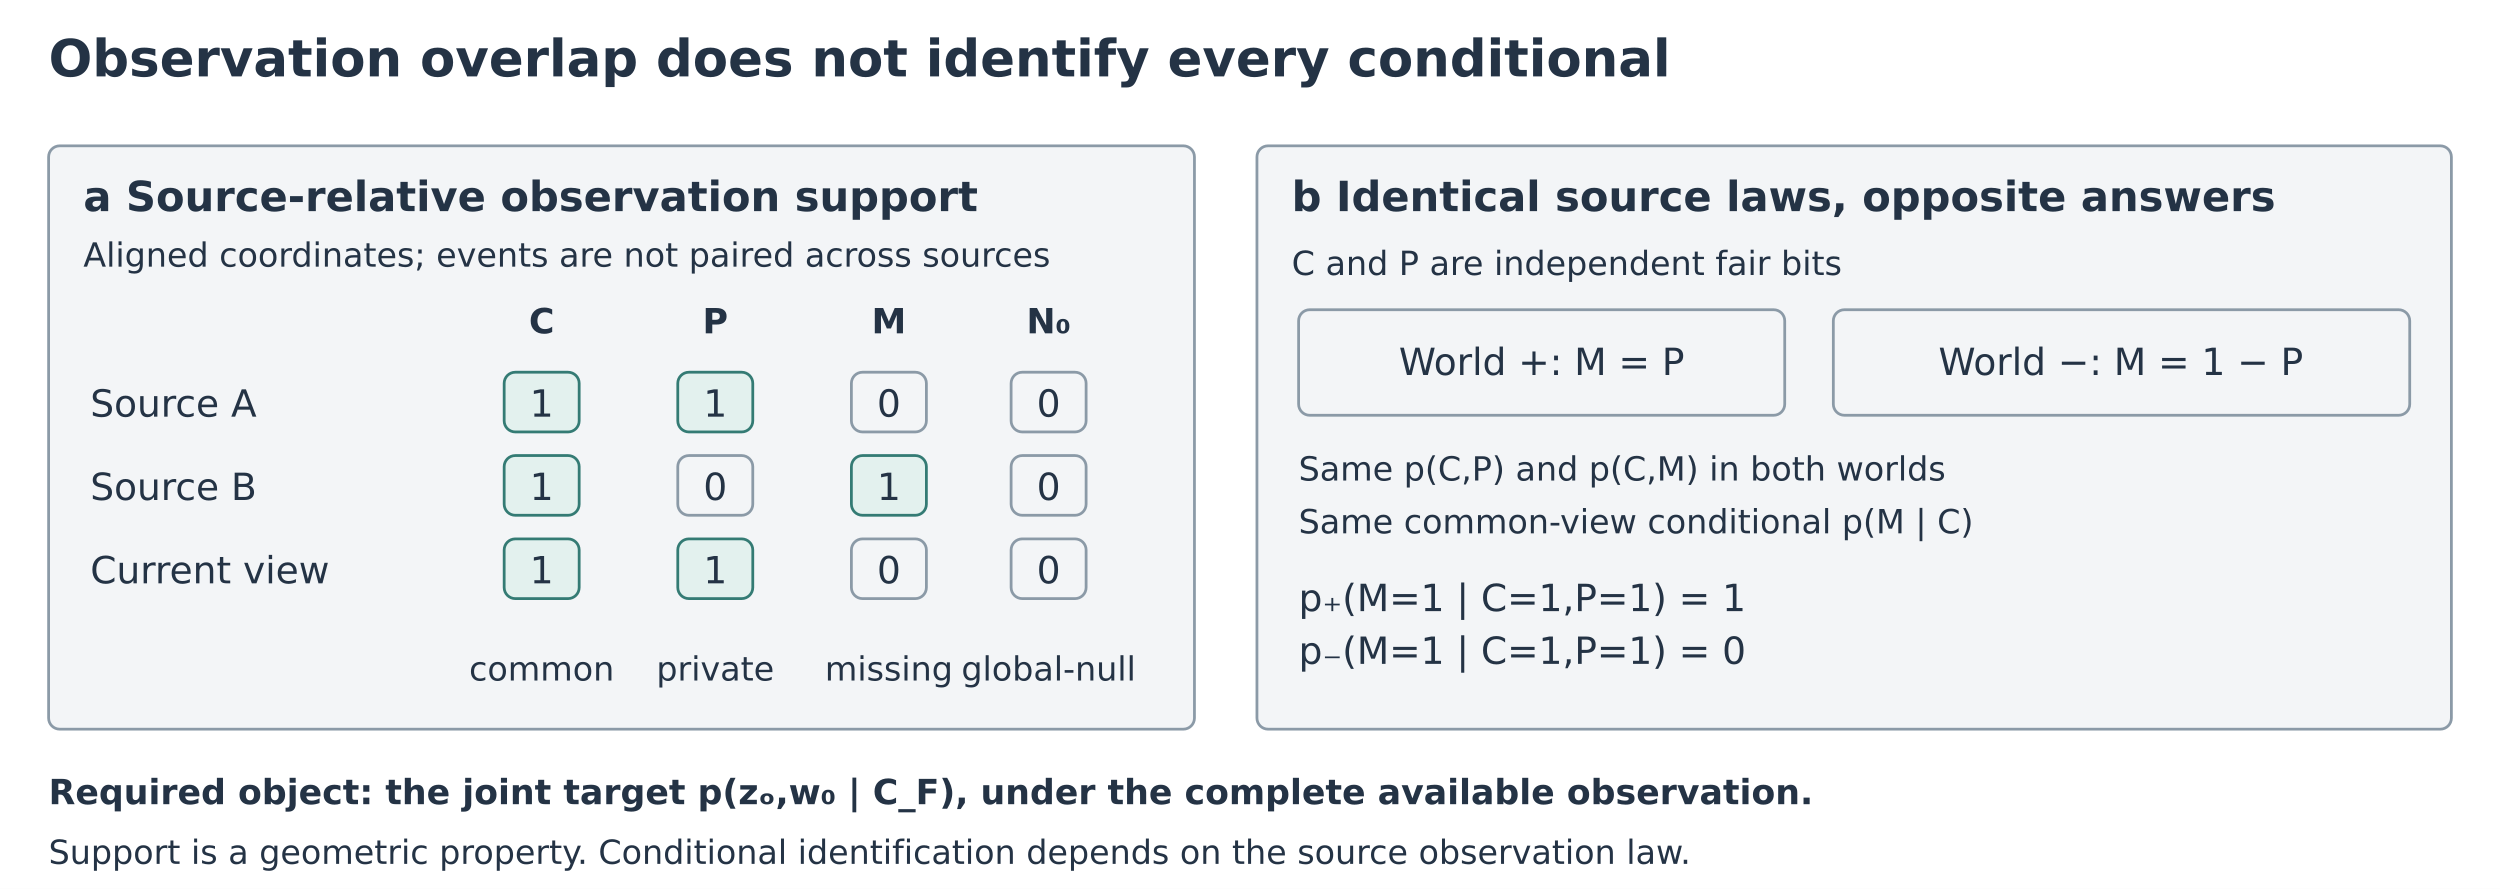
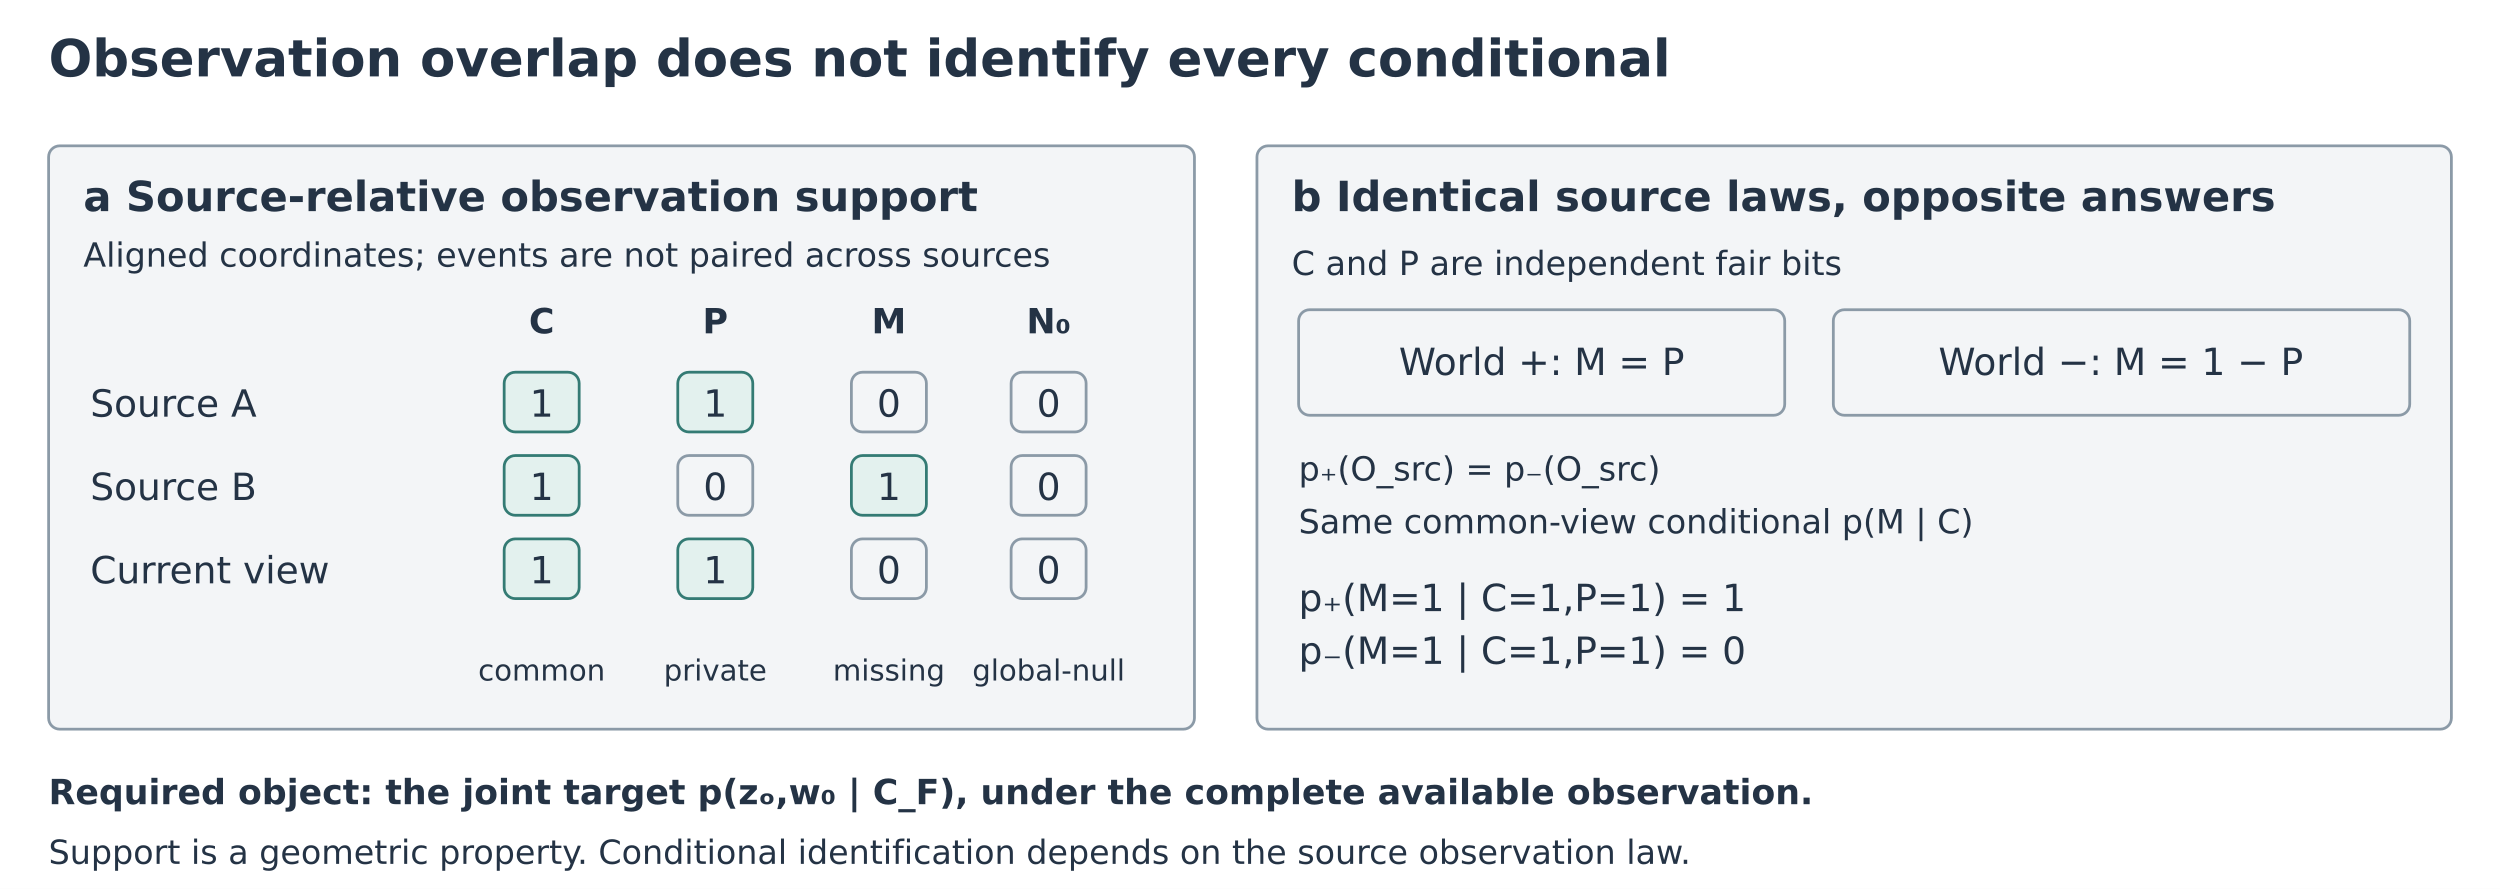
<svg xmlns="http://www.w3.org/2000/svg" viewBox="0 0 1800 640" width="180mm" height="64.0mm" role="img">
-   <style>text{font-family:DejaVu Sans,sans-serif;fill:#243345;font-size:27px}.title{font-size:37px;font-weight:700}.head{font-size:30px;font-weight:700}.small{font-size:24px}.label{font-size:25px;font-weight:700}</style>
+   <style>text{font-family:DejaVu Sans,sans-serif;fill:#243345;font-size:27px}.title{font-size:37px;font-weight:700}.head{font-size:30px;font-weight:700}.small{font-size:24px}.role{font-size:21px}.label{font-size:25px;font-weight:700}</style>
  <defs>
    <marker id="arrow" markerWidth="12" markerHeight="12" refX="10" refY="6" orient="auto" markerUnits="userSpaceOnUse">
      <path d="M0,0 L12,6 L0,12 Z" fill="#526778" />
    </marker>
  </defs>
  <rect id="canvas" x="0" y="0" width="1800" height="640" fill="white" />
  <text id="concept-title" x="35" y="55" class="title" text-anchor="start">
    <tspan x="35" dy="0">Observation overlap does not identify every conditional</tspan>
  </text>
  <rect id="support-panel" x="35" y="105" width="825" height="420" rx="8" fill="#f3f5f7" stroke="#8b9aa7" stroke-width="2" />
  <rect id="ambiguity-panel" x="905" y="105" width="860" height="420" rx="8" fill="#f3f5f7" stroke="#8b9aa7" stroke-width="2" />
  <text id="support-heading" x="60" y="152" class="head" text-anchor="start">
    <tspan x="60" dy="0">a  Source-relative observation support</tspan>
  </text>
  <text id="support-scope" x="60" y="192" class="small" text-anchor="start">
    <tspan x="60" dy="0">Aligned coordinates; events are not paired across sources</tspan>
  </text>
  <text id="coordinate-0" x="390" y="240" class="label" text-anchor="middle">
    <tspan x="390" dy="0">C</tspan>
  </text>
  <text id="coordinate-1" x="515" y="240" class="label" text-anchor="middle">
    <tspan x="515" dy="0">P</tspan>
  </text>
  <text id="coordinate-2" x="640" y="240" class="label" text-anchor="middle">
    <tspan x="640" dy="0">M</tspan>
  </text>
  <text id="coordinate-3" x="755" y="240" class="label" text-anchor="middle">
    <tspan x="755" dy="0">N₀</tspan>
  </text>
  <text id="source-name-0" x="65" y="300" class="" text-anchor="start">
    <tspan x="65" dy="0">Source A</tspan>
  </text>
  <rect id="support-0-0" x="363" y="268" width="54" height="43" rx="8" fill="#e3f1ee" stroke="#347b74" stroke-width="2" />
  <text id="value-0-0" x="390" y="300" class="" text-anchor="middle">
    <tspan x="390" dy="0">1</tspan>
  </text>
  <rect id="support-0-1" x="488" y="268" width="54" height="43" rx="8" fill="#e3f1ee" stroke="#347b74" stroke-width="2" />
  <text id="value-0-1" x="515" y="300" class="" text-anchor="middle">
    <tspan x="515" dy="0">1</tspan>
  </text>
  <rect id="support-0-2" x="613" y="268" width="54" height="43" rx="8" fill="#f3f5f7" stroke="#8b9aa7" stroke-width="2" />
  <text id="value-0-2" x="640" y="300" class="" text-anchor="middle">
    <tspan x="640" dy="0">0</tspan>
  </text>
  <rect id="support-0-3" x="728" y="268" width="54" height="43" rx="8" fill="#f3f5f7" stroke="#8b9aa7" stroke-width="2" />
  <text id="value-0-3" x="755" y="300" class="" text-anchor="middle">
    <tspan x="755" dy="0">0</tspan>
  </text>
  <text id="source-name-1" x="65" y="360" class="" text-anchor="start">
    <tspan x="65" dy="0">Source B</tspan>
  </text>
  <rect id="support-1-0" x="363" y="328" width="54" height="43" rx="8" fill="#e3f1ee" stroke="#347b74" stroke-width="2" />
  <text id="value-1-0" x="390" y="360" class="" text-anchor="middle">
    <tspan x="390" dy="0">1</tspan>
  </text>
  <rect id="support-1-1" x="488" y="328" width="54" height="43" rx="8" fill="#f3f5f7" stroke="#8b9aa7" stroke-width="2" />
  <text id="value-1-1" x="515" y="360" class="" text-anchor="middle">
    <tspan x="515" dy="0">0</tspan>
  </text>
  <rect id="support-1-2" x="613" y="328" width="54" height="43" rx="8" fill="#e3f1ee" stroke="#347b74" stroke-width="2" />
  <text id="value-1-2" x="640" y="360" class="" text-anchor="middle">
    <tspan x="640" dy="0">1</tspan>
  </text>
  <rect id="support-1-3" x="728" y="328" width="54" height="43" rx="8" fill="#f3f5f7" stroke="#8b9aa7" stroke-width="2" />
  <text id="value-1-3" x="755" y="360" class="" text-anchor="middle">
    <tspan x="755" dy="0">0</tspan>
  </text>
  <text id="source-name-2" x="65" y="420" class="" text-anchor="start">
    <tspan x="65" dy="0">Current view</tspan>
  </text>
  <rect id="support-2-0" x="363" y="388" width="54" height="43" rx="8" fill="#e3f1ee" stroke="#347b74" stroke-width="2" />
  <text id="value-2-0" x="390" y="420" class="" text-anchor="middle">
    <tspan x="390" dy="0">1</tspan>
  </text>
  <rect id="support-2-1" x="488" y="388" width="54" height="43" rx="8" fill="#e3f1ee" stroke="#347b74" stroke-width="2" />
  <text id="value-2-1" x="515" y="420" class="" text-anchor="middle">
    <tspan x="515" dy="0">1</tspan>
  </text>
  <rect id="support-2-2" x="613" y="388" width="54" height="43" rx="8" fill="#f3f5f7" stroke="#8b9aa7" stroke-width="2" />
  <text id="value-2-2" x="640" y="420" class="" text-anchor="middle">
    <tspan x="640" dy="0">0</tspan>
  </text>
  <rect id="support-2-3" x="728" y="388" width="54" height="43" rx="8" fill="#f3f5f7" stroke="#8b9aa7" stroke-width="2" />
  <text id="value-2-3" x="755" y="420" class="" text-anchor="middle">
    <tspan x="755" dy="0">0</tspan>
  </text>
-   <text id="role-0" x="390" y="490" class="small" text-anchor="middle">
+   <text id="role-0" x="390" y="490" class="role" text-anchor="middle">
    <tspan x="390" dy="0">common</tspan>
  </text>
-   <text id="role-1" x="515" y="490" class="small" text-anchor="middle">
+   <text id="role-1" x="515" y="490" class="role" text-anchor="middle">
    <tspan x="515" dy="0">private</tspan>
  </text>
-   <text id="role-2" x="640" y="490" class="small" text-anchor="middle">
+   <text id="role-2" x="640" y="490" class="role" text-anchor="middle">
    <tspan x="640" dy="0">missing</tspan>
  </text>
-   <text id="role-3" x="755" y="490" class="small" text-anchor="middle">
+   <text id="role-3" x="755" y="490" class="role" text-anchor="middle">
    <tspan x="755" dy="0">global-null</tspan>
  </text>
  <text id="ambiguity-heading" x="930" y="152" class="head" text-anchor="start">
    <tspan x="930" dy="0">b  Identical source laws, opposite answers</tspan>
  </text>
  <text id="bit-assumptions" x="930" y="198" class="small" text-anchor="start">
    <tspan x="930" dy="0">C and P are independent fair bits</tspan>
  </text>
  <rect id="world-plus" x="935" y="223" width="350" height="76" rx="8" fill="#f3f5f7" stroke="#8b9aa7" stroke-width="2" />
  <rect id="world-minus" x="1320" y="223" width="415" height="76" rx="8" fill="#f3f5f7" stroke="#8b9aa7" stroke-width="2" />
  <text id="plus-law" x="1110" y="270" class="" text-anchor="middle">
    <tspan x="1110" dy="0">World +: M = P</tspan>
  </text>
  <text id="minus-law" x="1527" y="270" class="" text-anchor="middle">
    <tspan x="1527" dy="0">World −: M = 1 − P</tspan>
  </text>
  <text id="equal-source-laws" x="935" y="346" class="small" text-anchor="start">
-     <tspan x="935" dy="0">Same p(C,P) and p(C,M) in both worlds</tspan>
+     <tspan x="935" dy="0">p₊(O_src) = p₋(O_src)</tspan>
    <tspan x="935" dy="38">Same common-view conditional p(M | C)</tspan>
  </text>
  <text id="different-full-conditionals" x="935" y="440" class="" text-anchor="start">
    <tspan x="935" dy="0">p₊(M=1 | C=1,P=1) = 1</tspan>
    <tspan x="935" dy="38">p₋(M=1 | C=1,P=1) = 0</tspan>
  </text>
  <text id="problem-object" x="35" y="579" class="label" text-anchor="start">
    <tspan x="35" dy="0">Required object: the joint target p(zₒ,w₀ | C_F), under the complete available observation.</tspan>
  </text>
  <text id="concept-boundary" x="35" y="622" class="small" text-anchor="start">
    <tspan x="35" dy="0">Support is a geometric property. Conditional identification depends on the source observation law.</tspan>
  </text>
</svg>
